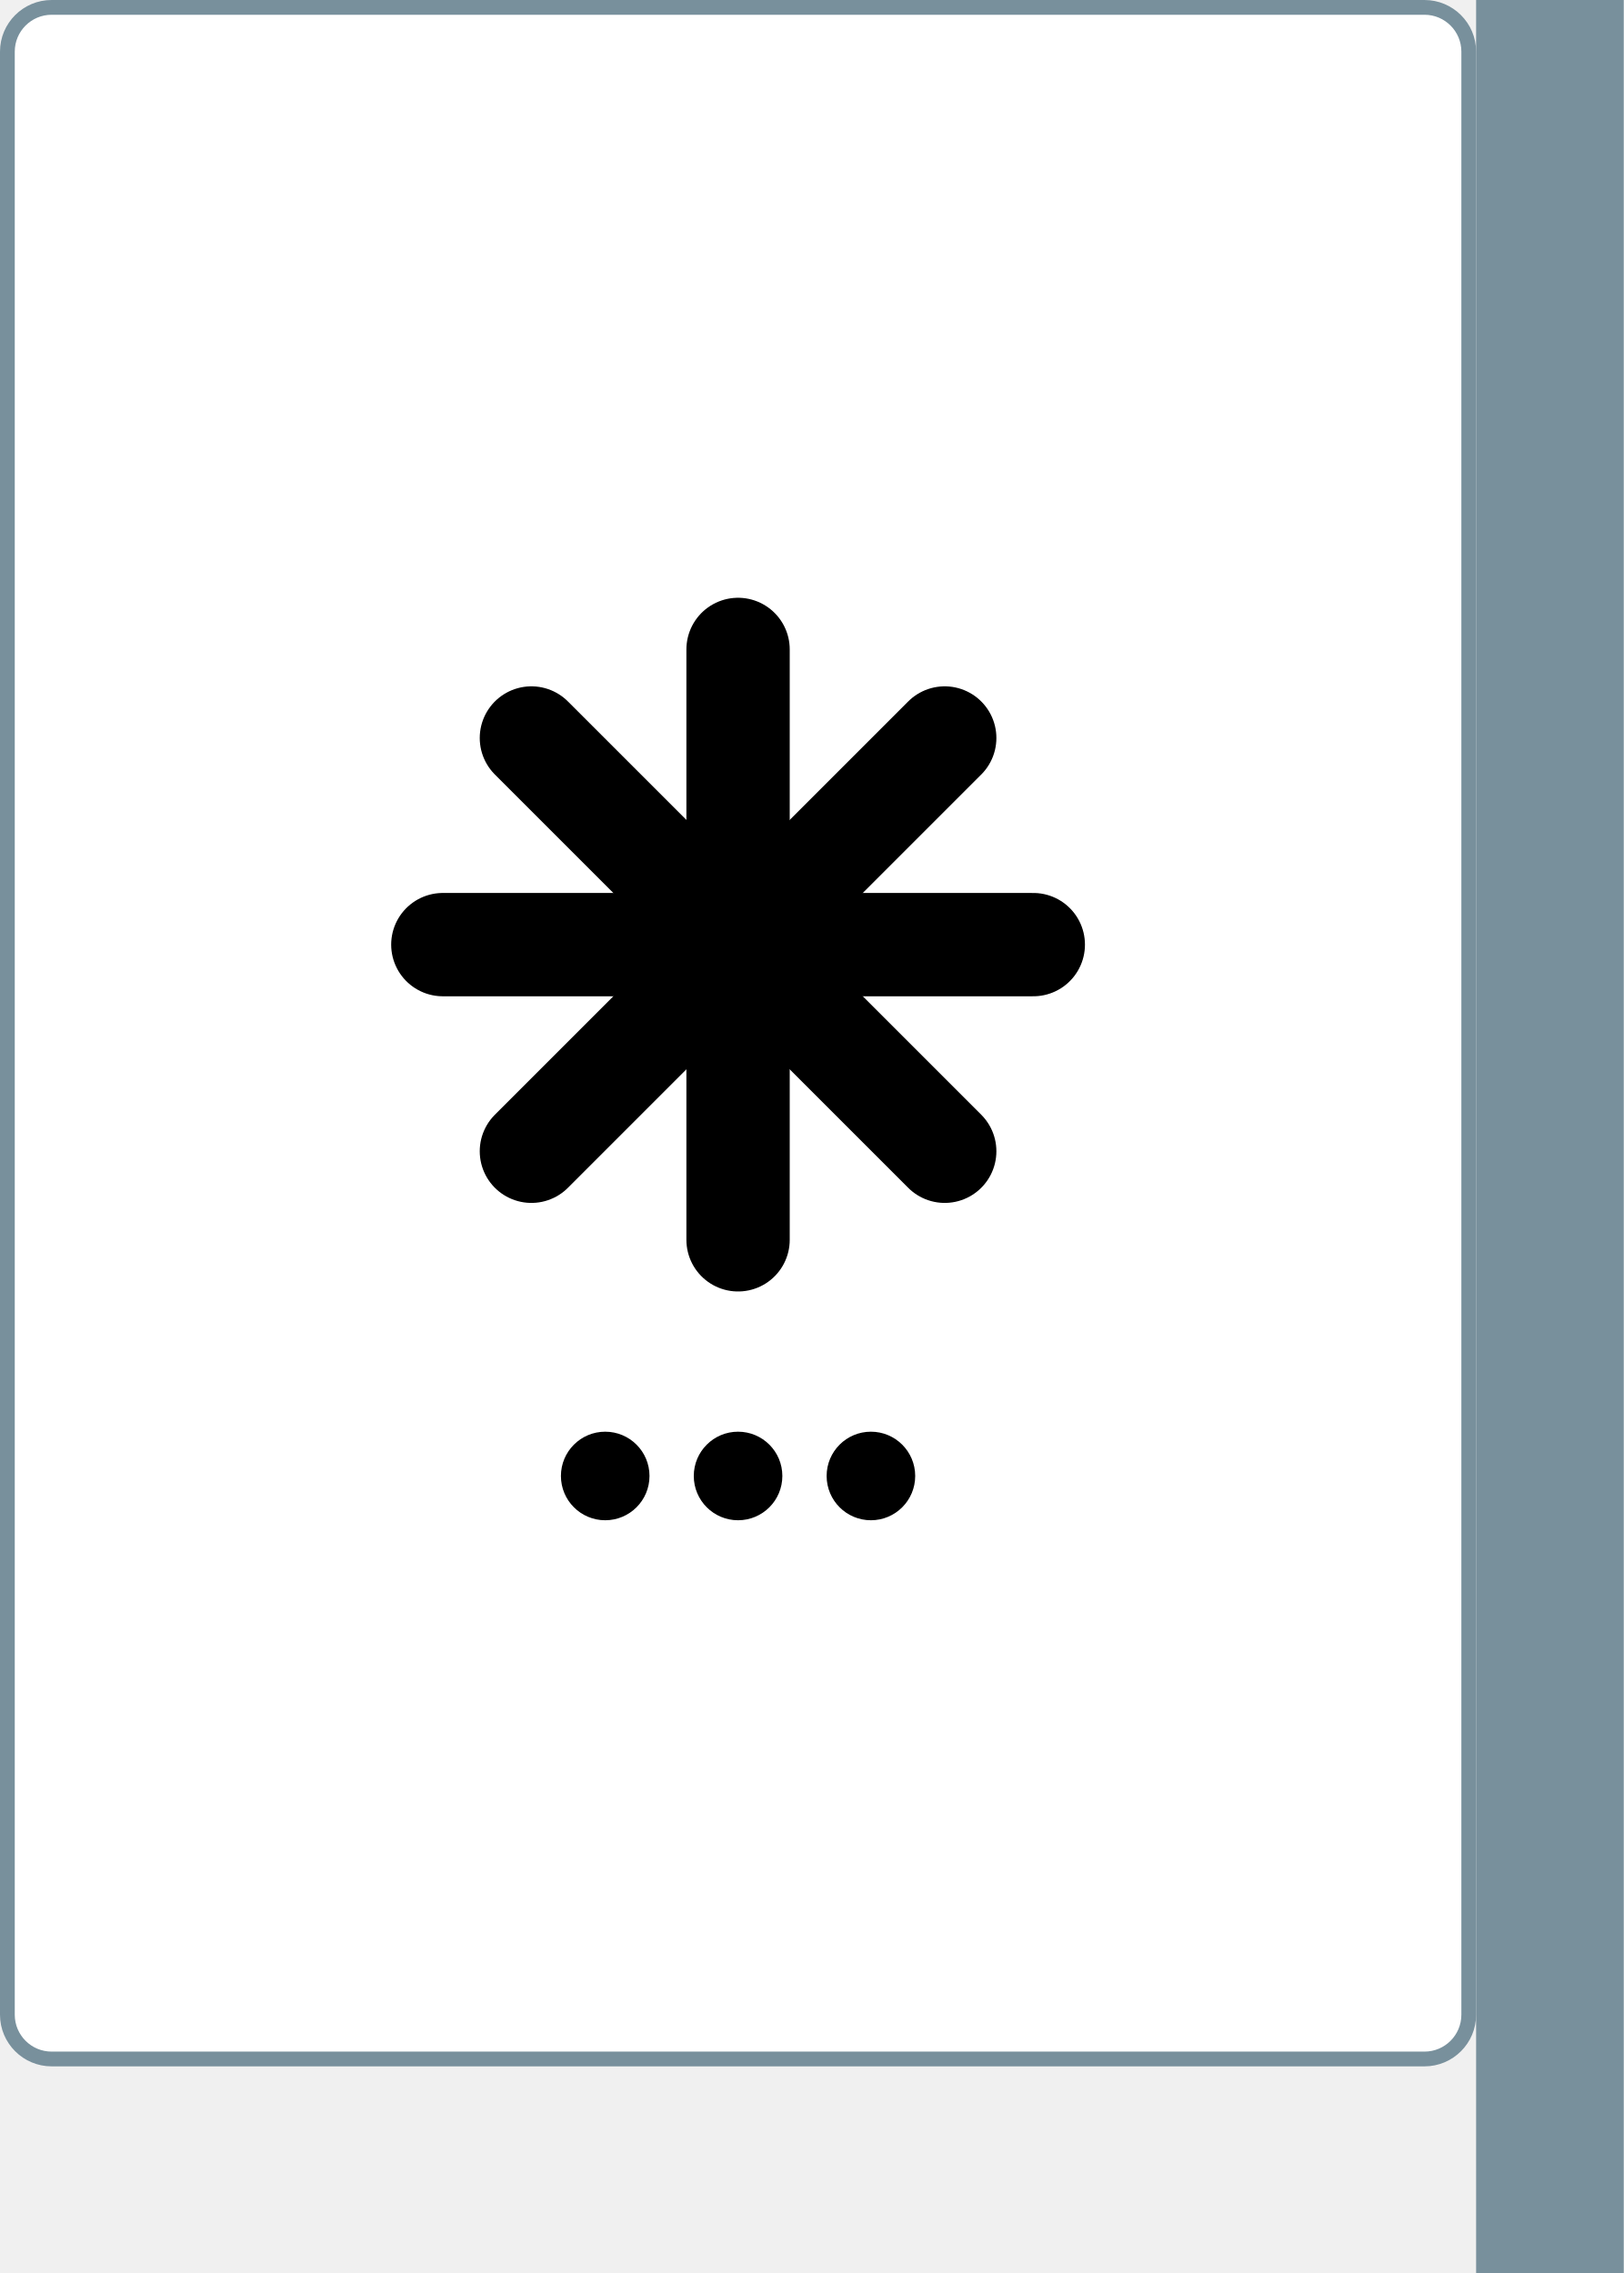
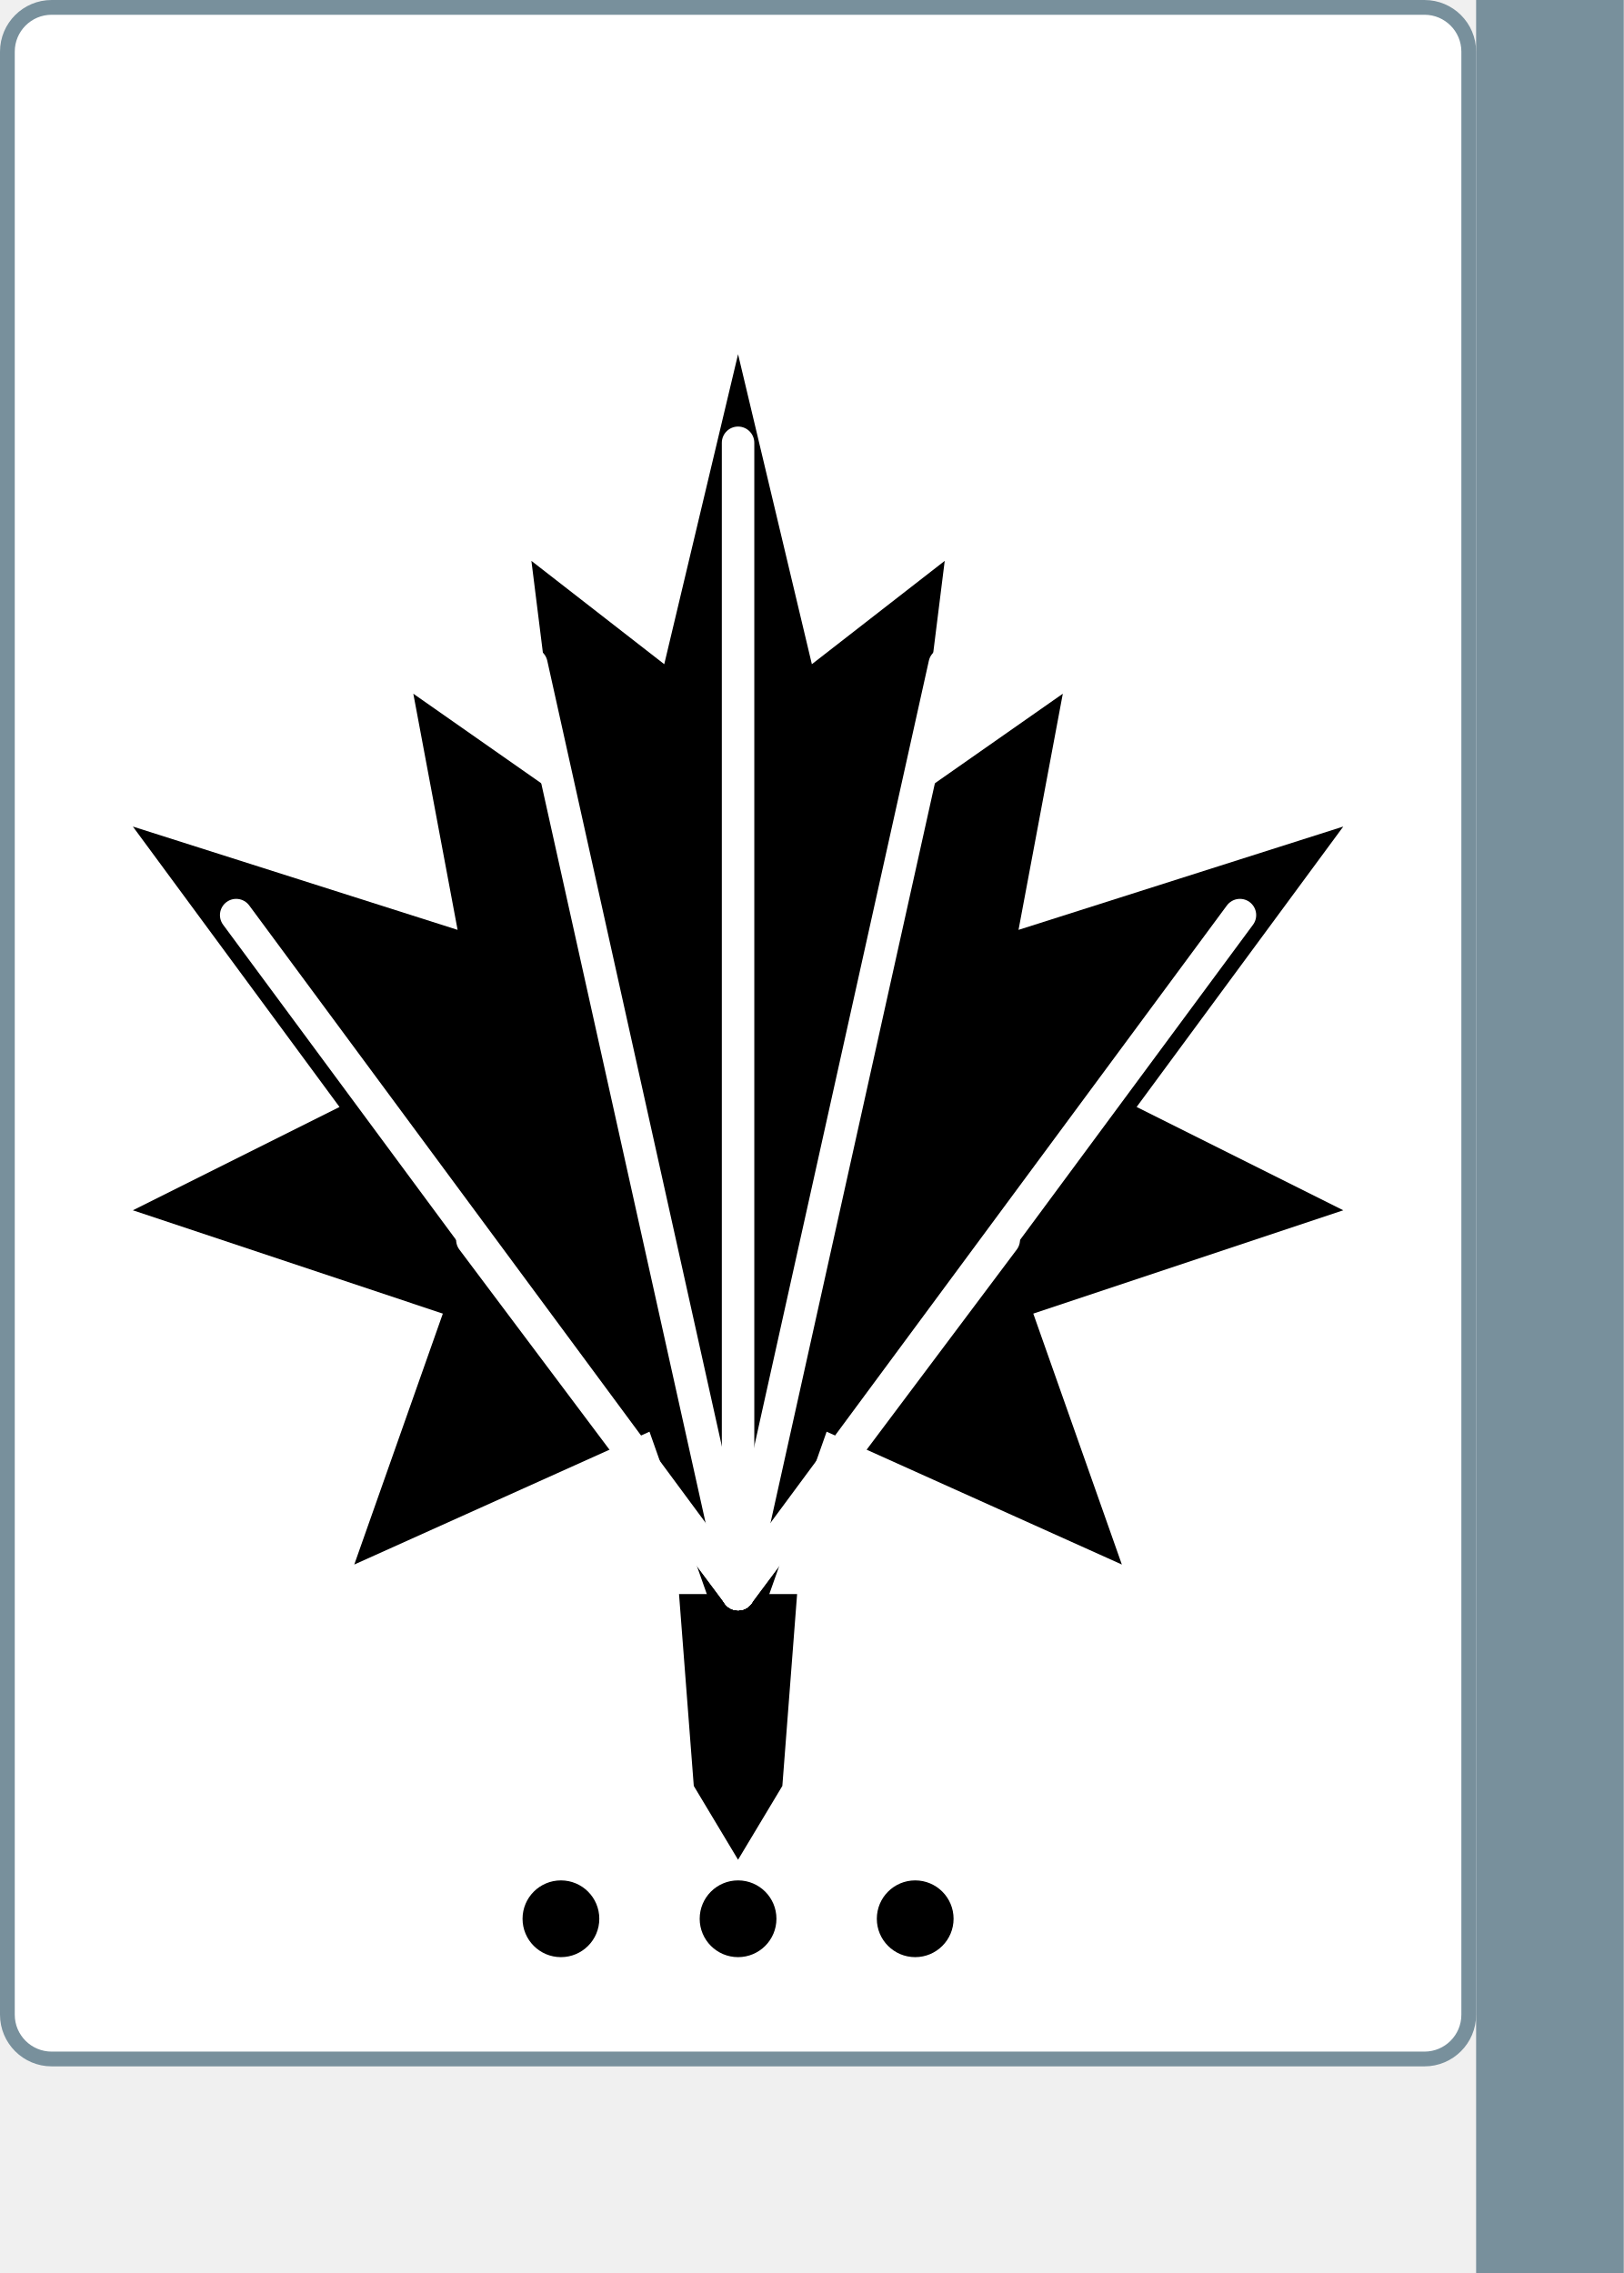
<svg xmlns="http://www.w3.org/2000/svg" width="110" height="154" viewBox="0 0 110 154">
  <rect x="100" y="0" width="10" height="154" fill="#78909c" />
  <rect x="0.5" y="0.5" width="99" height="139" rx="3" fill="#ffffff" stroke="#78909c" stroke-width="1" />
  <g transform="translate(0,20)">
-     <path d="M50 44 L70 44" fill="none" stroke="#000000" stroke-width="7" stroke-linecap="round" stroke-linejoin="round" />
-     <path d="M50 44 L64 30" fill="none" stroke="#000000" stroke-width="7" stroke-linecap="round" stroke-linejoin="round" />
-     <path d="M50 44 L50 24" fill="none" stroke="#000000" stroke-width="7" stroke-linecap="round" stroke-linejoin="round" />
-     <path d="M50 44 L36 30" fill="none" stroke="#000000" stroke-width="7" stroke-linecap="round" stroke-linejoin="round" />
-     <path d="M50 44 L30 44" fill="none" stroke="#000000" stroke-width="7" stroke-linecap="round" stroke-linejoin="round" />
-     <path d="M50 44 L36 58" fill="none" stroke="#000000" stroke-width="7" stroke-linecap="round" stroke-linejoin="round" />
-     <path d="M50 44 L50 64" fill="none" stroke="#000000" stroke-width="7" stroke-linecap="round" stroke-linejoin="round" />
-     <path d="M50 44 L64 58" fill="none" stroke="#000000" stroke-width="7" stroke-linecap="round" stroke-linejoin="round" />
-     <circle cx="41" cy="80" r="3" fill="#000000" />
-     <circle cx="50" cy="80" r="3" fill="#000000" />
-     <circle cx="59" cy="80" r="3" fill="#000000" />
+     <path d="M50 4 L55 25 L64 18 L62 34 L72 27 L69 43 L91 36 L77 55 L91 62 L70 69 L76 86 L56 77 L50 94 L44 77 L24 86 L30 69 L9 62 L23 55 L9 36 L31 43 L28 27 L38 34 L36 18 L45 25 Z" fill="#000000" />
+     <path d="M46 88 L47 101 L50 106 L53 101 L54 88 Z" fill="#000000" />
+     <path d="M50 88 L50 10" fill="none" stroke="#ffffff" stroke-width="2.2" stroke-linecap="round" stroke-linejoin="round" />
+     <path d="M50 88 L64 25" fill="none" stroke="#ffffff" stroke-width="2.2" stroke-linecap="round" stroke-linejoin="round" />
+     <path d="M50 88 L84 42" fill="none" stroke="#ffffff" stroke-width="2.2" stroke-linecap="round" stroke-linejoin="round" />
+     <path d="M50 88 L68 64" fill="none" stroke="#ffffff" stroke-width="2.2" stroke-linecap="round" stroke-linejoin="round" />
+     <path d="M50 88 L36 25" fill="none" stroke="#ffffff" stroke-width="2.2" stroke-linecap="round" stroke-linejoin="round" />
+     <path d="M50 88 L16 42" fill="none" stroke="#ffffff" stroke-width="2.2" stroke-linecap="round" stroke-linejoin="round" />
+     <path d="M50 88 L32 64" fill="none" stroke="#ffffff" stroke-width="2.2" stroke-linecap="round" stroke-linejoin="round" />
+     <circle cx="38" cy="110" r="2.6" fill="#000000" />
+     <circle cx="50" cy="110" r="2.6" fill="#000000" />
+     <circle cx="62" cy="110" r="2.6" fill="#000000" />
  </g>
</svg>
